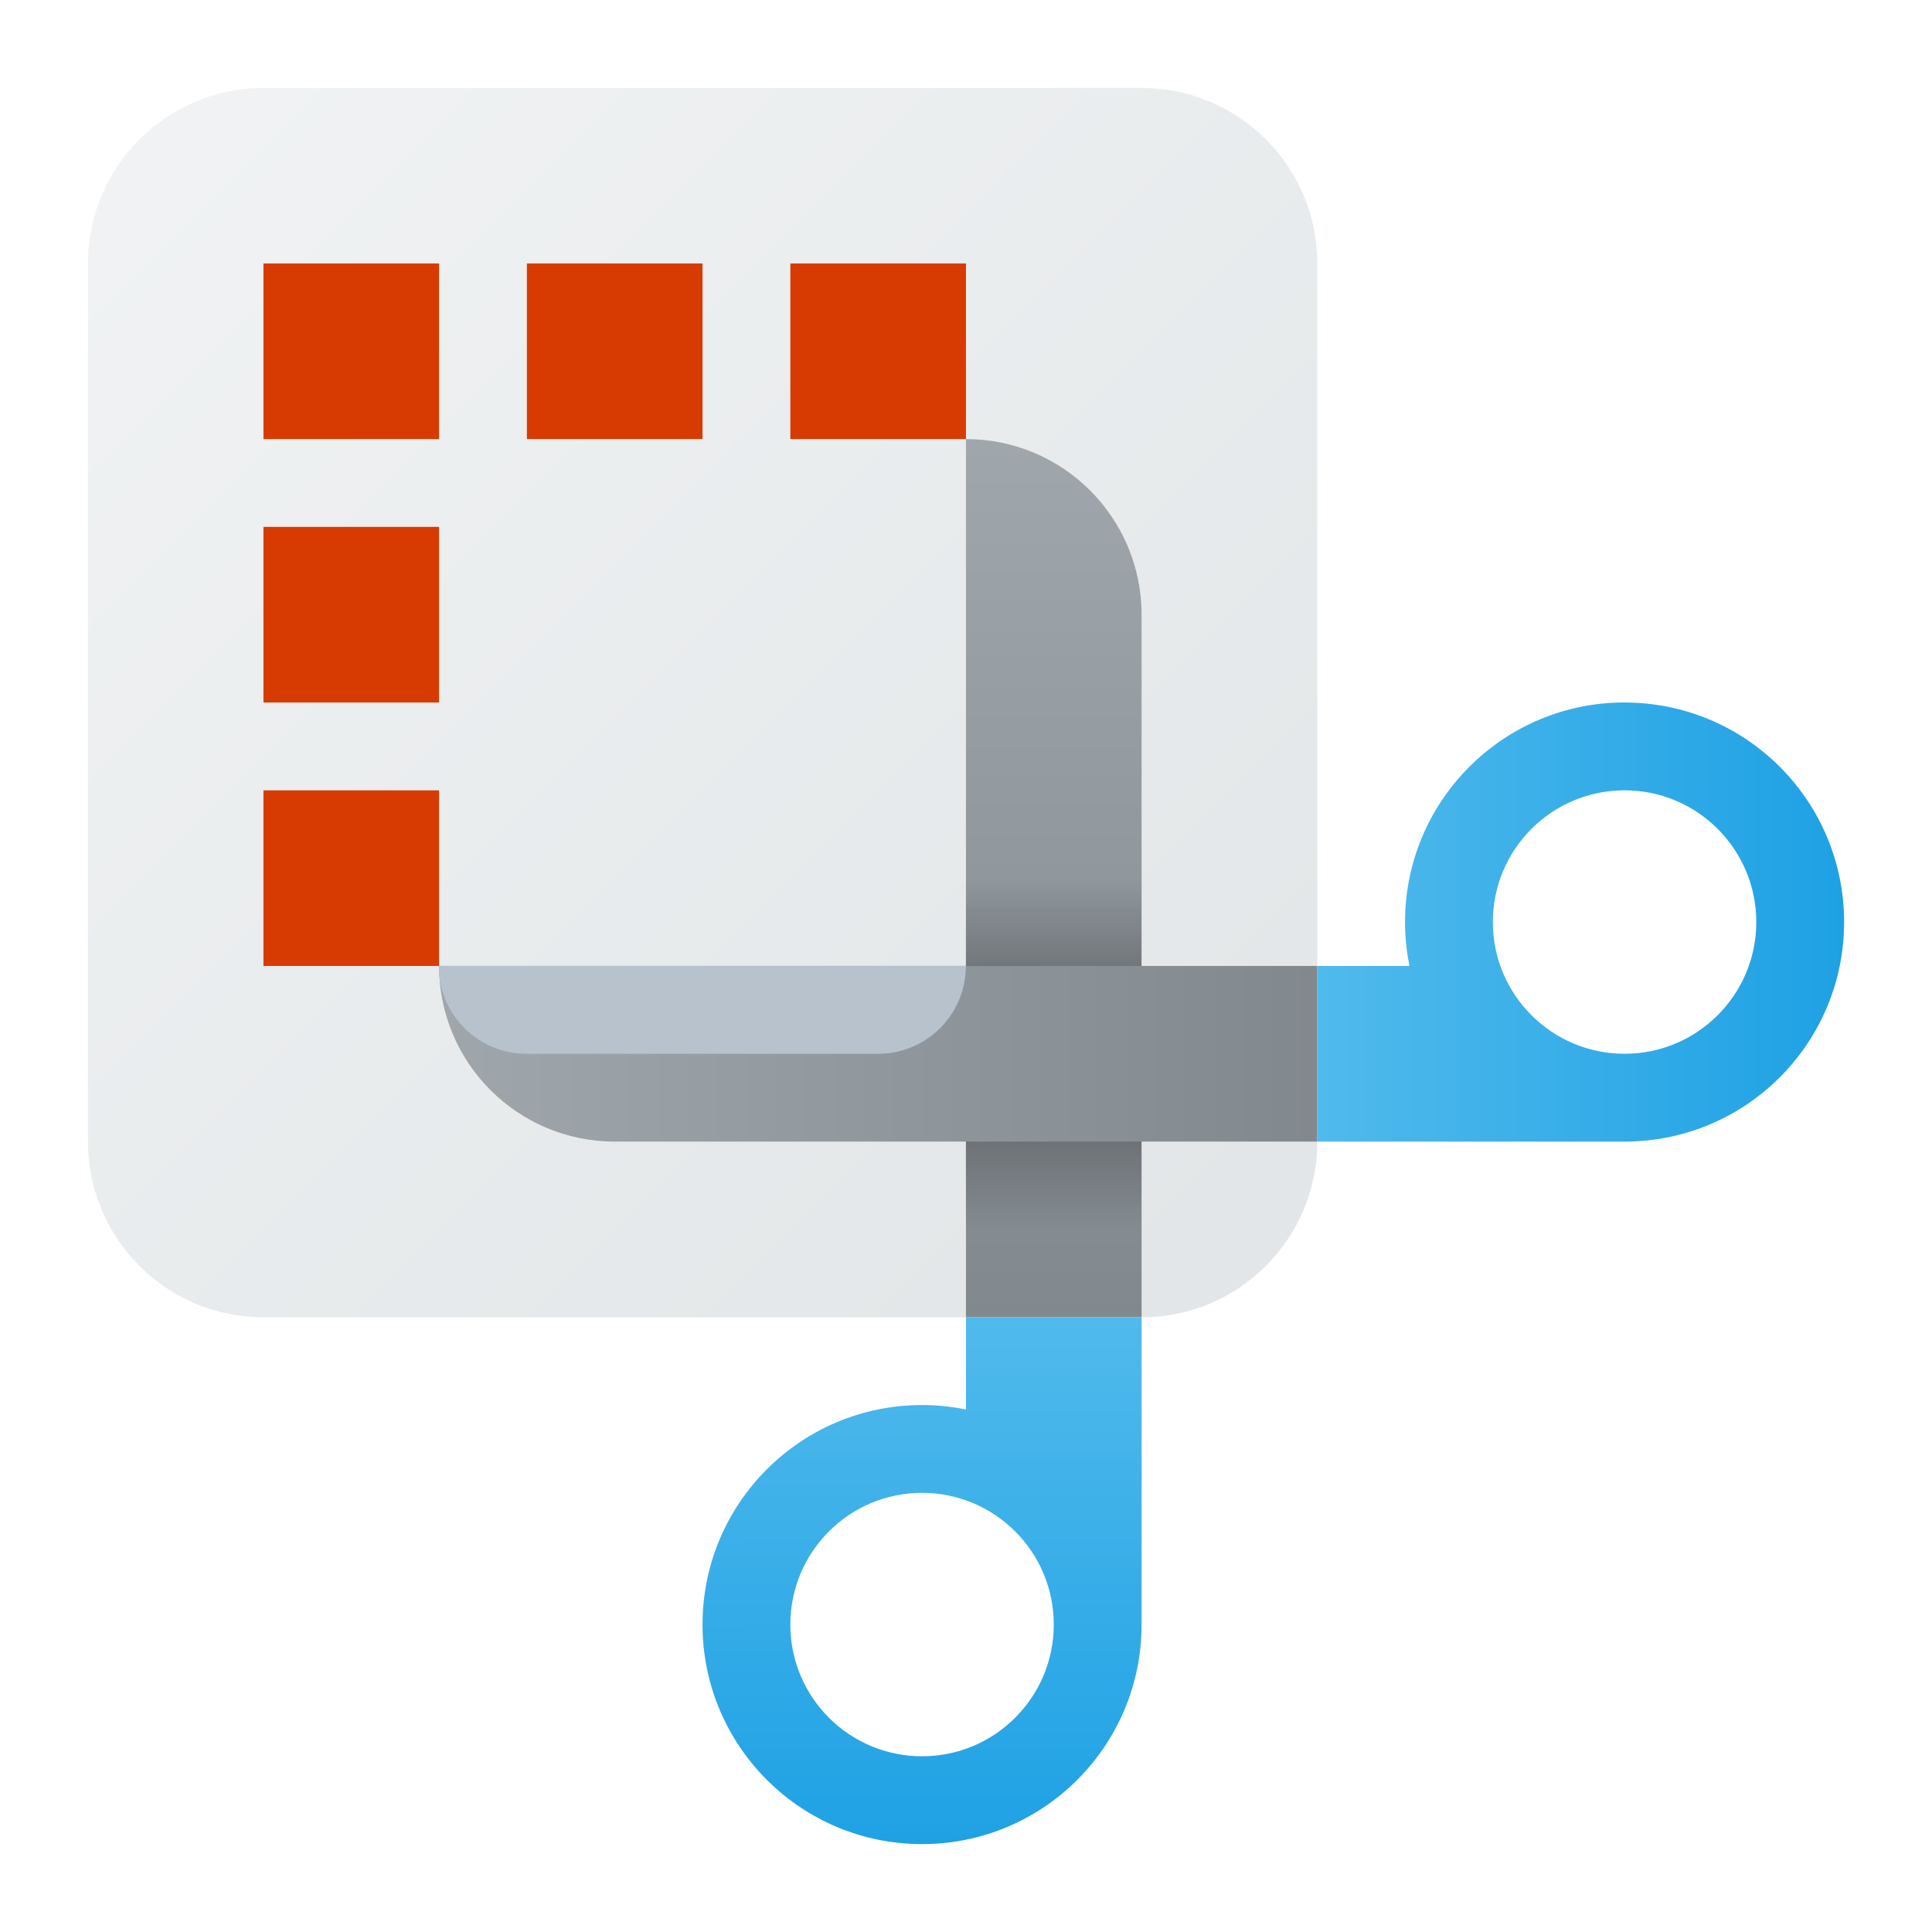
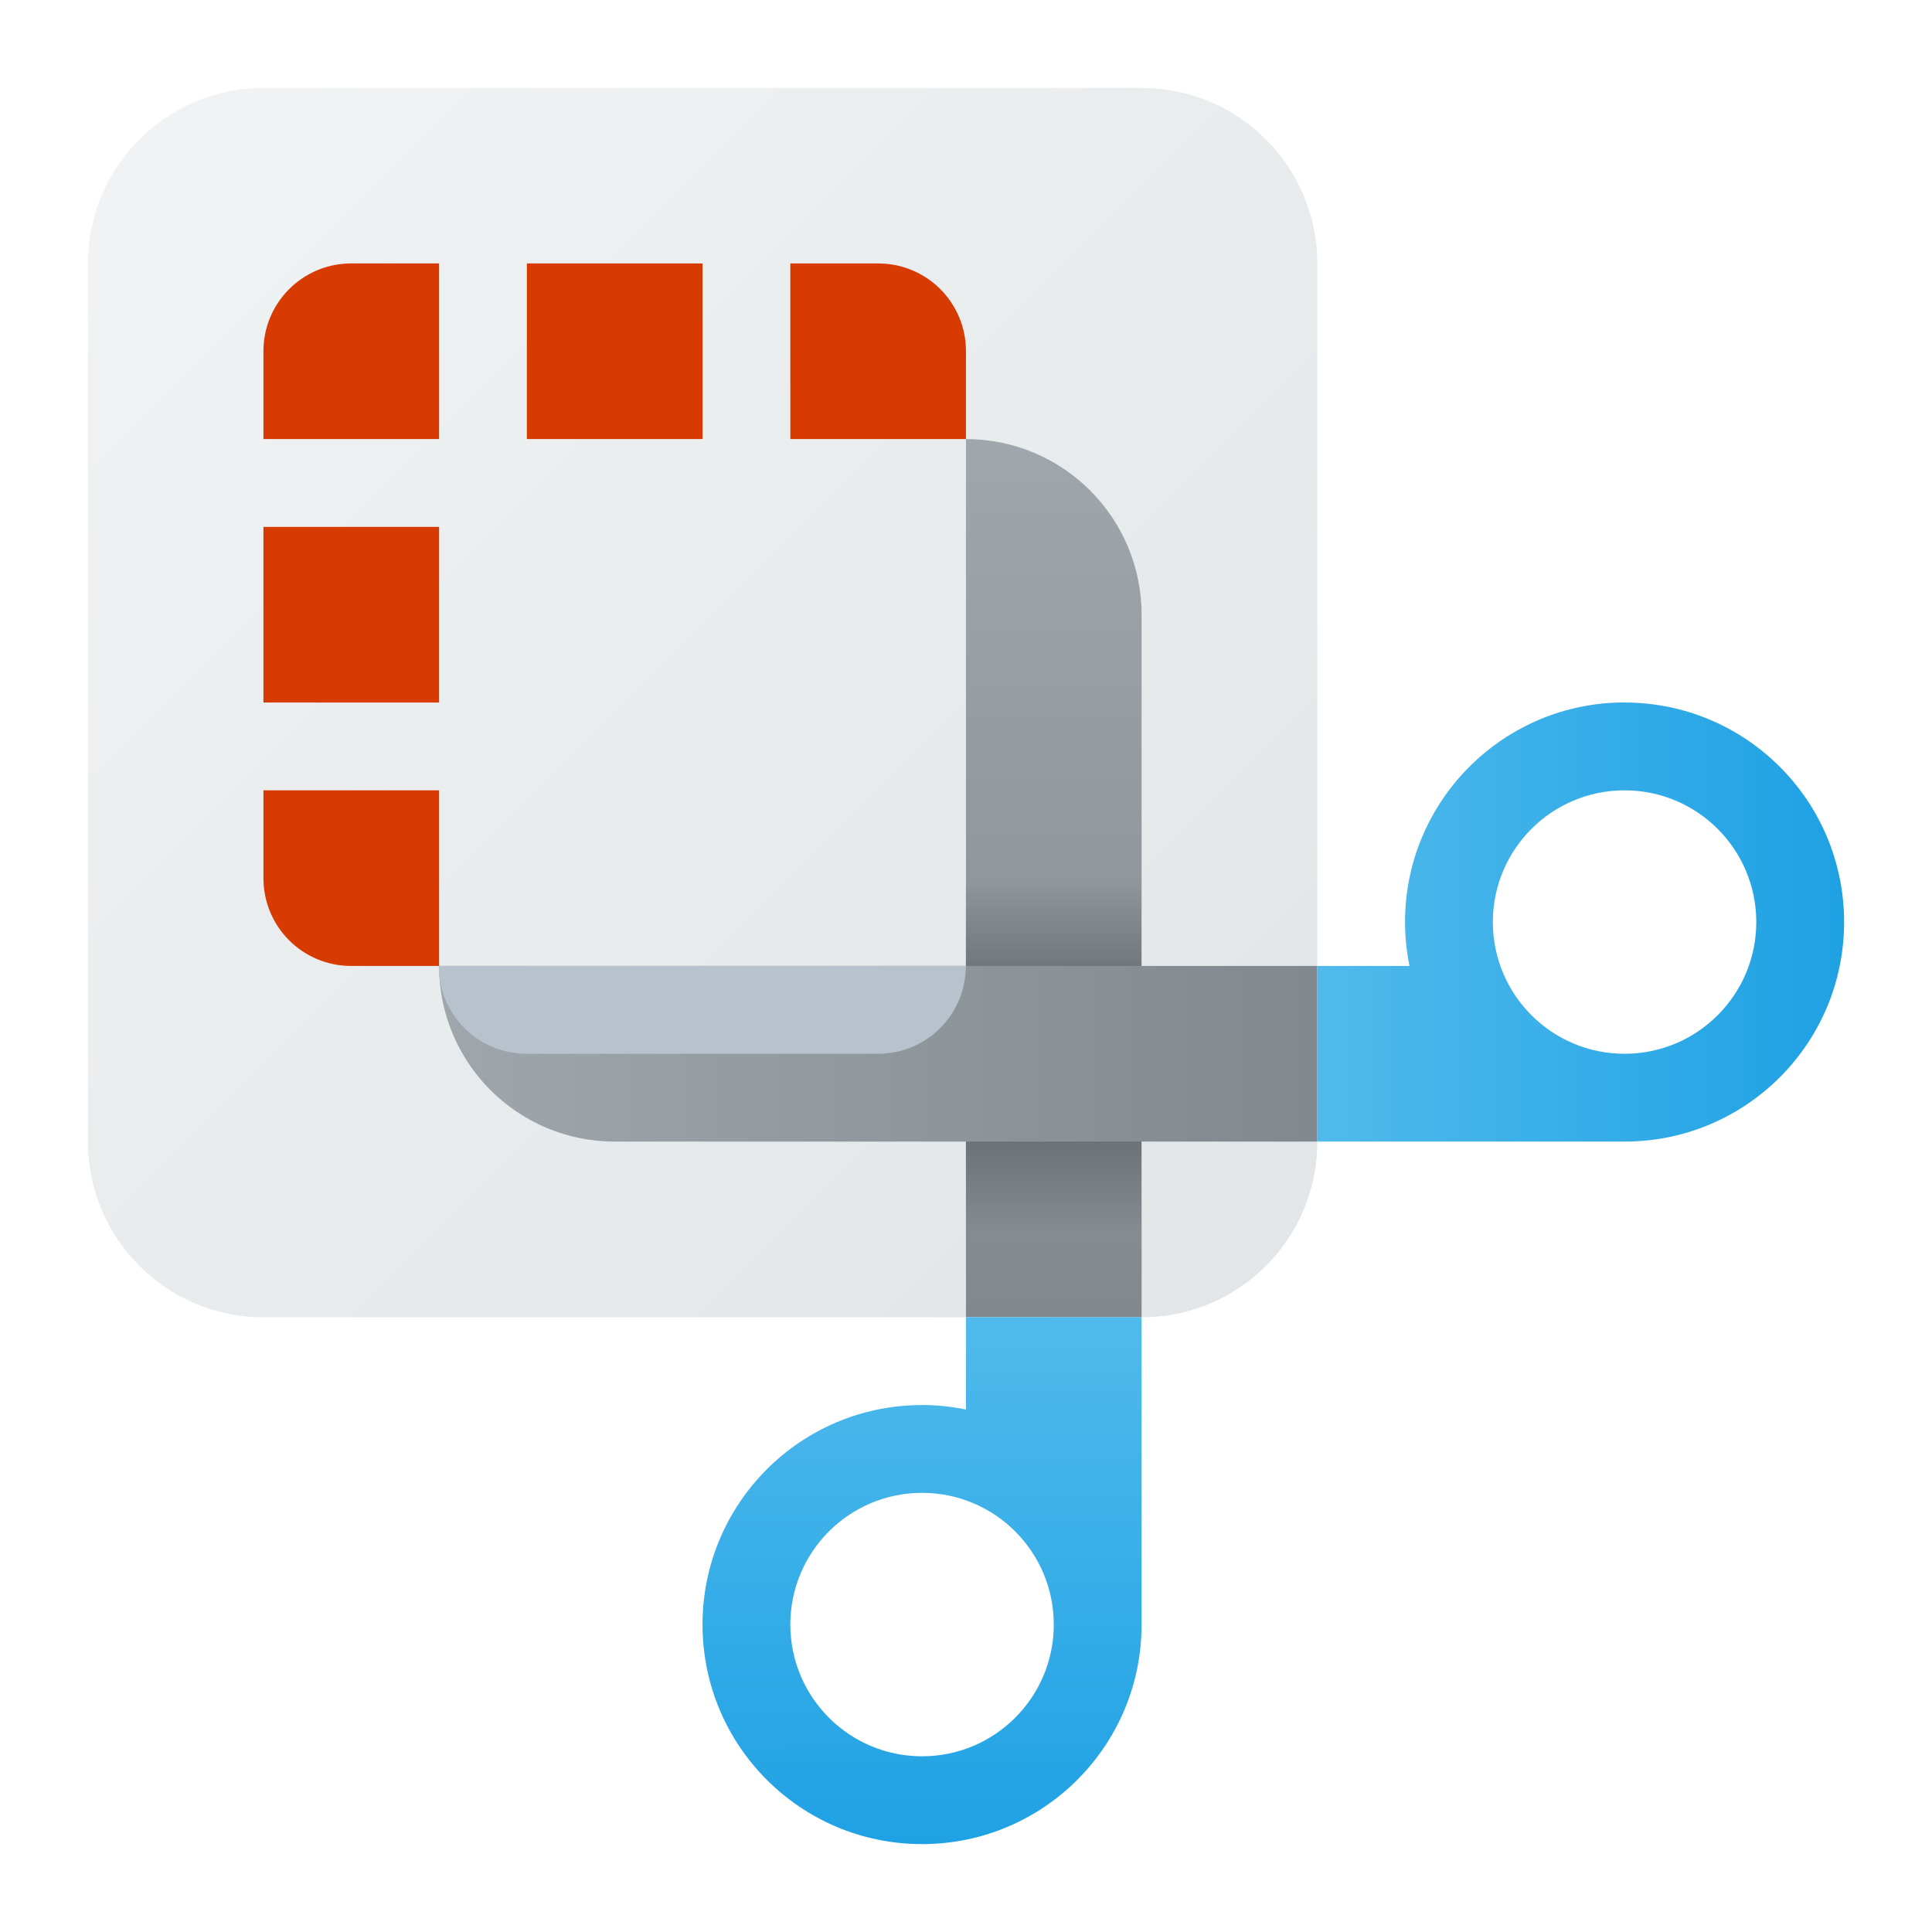
<svg xmlns="http://www.w3.org/2000/svg" xmlns:xlink="http://www.w3.org/1999/xlink" width="22" height="22" viewBox="0 0 5.821 5.821" version="1.1" id="svg1886">
  <defs id="defs1880">
    <linearGradient id="linearGradient1430">
      <stop style="stop-color:#f1f3f4;stop-opacity:1;" offset="0" id="stop1426" />
      <stop style="stop-color:#e1e5e7;stop-opacity:1" offset="1" id="stop1428" />
    </linearGradient>
    <linearGradient xlink:href="#linearGradient1430" id="linearGradient5396" x1="0.265" y1="0.265" x2="3.969" y2="3.969" gradientUnits="userSpaceOnUse" />
    <linearGradient id="linearGradient1587">
      <stop style="stop-color:#a0a7ac;stop-opacity:1;" offset="0" id="stop1583" />
      <stop style="stop-color:#81888e;stop-opacity:1" offset="1" id="stop1585" />
    </linearGradient>
    <linearGradient xlink:href="#linearGradient1587" id="linearGradient6148" x1="5" y1="12" x2="15" y2="12" gradientUnits="userSpaceOnUse" />
    <linearGradient xlink:href="#linearGradient1587" id="linearGradient6150" x1="11" y1="5" x2="11" y2="15" gradientUnits="userSpaceOnUse" />
    <linearGradient xlink:href="#linearGradient1740" id="linearGradient1742" x1="10.583" y1="12.171" x2="10.583" y2="8.996" gradientUnits="userSpaceOnUse" gradientTransform="matrix(0.3333291,0,0,0.3333291,-0.088193,-0.352773)" />
    <linearGradient id="linearGradient1740">
      <stop style="stop-color:#000000;stop-opacity:0" offset="0" id="stop1736" />
      <stop style="stop-color:#000000;stop-opacity:1" offset="0.5" id="stop1744" />
      <stop style="stop-color:#000000;stop-opacity:0;" offset="1" id="stop1738" />
    </linearGradient>
    <linearGradient id="linearGradient1452">
      <stop style="stop-color:#50baec;stop-opacity:1" offset="0" id="stop1448" />
      <stop style="stop-color:#1ea1e4;stop-opacity:1" offset="1" id="stop1450" />
    </linearGradient>
    <linearGradient xlink:href="#linearGradient1452" id="linearGradient7609" x1="15" y1="10.5" x2="21" y2="10.5" gradientUnits="userSpaceOnUse" />
    <linearGradient xlink:href="#linearGradient1452" id="linearGradient7655" x1="13" y1="15" x2="13.013" y2="21.053" gradientUnits="userSpaceOnUse" />
  </defs>
  <rect style="fill:url(#linearGradient5396);stroke-width:0.529;stroke-linejoin:round;fill-opacity:1" id="rect859" width="3.704" height="3.704" x="0.265" y="0.265" ry="0.529" />
  <path id="rect1065" style="fill:url(#linearGradient6150);stroke-width:1.633;stroke-linejoin:round;fill-opacity:1" d="M 11 5 L 11 7 L 11 15 L 13 15 L 13 7 A 2 2 0 0 0 11 5 z " transform="scale(0.26458)" />
  <rect style="opacity:0.4;fill:url(#linearGradient1742);fill-opacity:1;stroke-width:0.088" id="rect1734" width="0.529" height="1.058" x="2.91" y="2.646" />
  <path id="rect1169" style="fill:url(#linearGradient6148);stroke-width:1.512;stroke-linejoin:round;fill-opacity:1.0" d="M 5 11 A 2 2 0 0 0 7 13 L 15 13 L 15 11 L 7 11 L 5 11 z " transform="scale(0.26458)" />
  <path id="rect1599" style="fill:#b8c2cc;fill-opacity:1;stroke-width:0.108" d="m 2.91,2.91 c 0,0.147 -0.118,0.265 -0.265,0.265 H 1.587 c -0.147,0 -0.265,-0.118 -0.265,-0.265 3e-7,10e-8 1.587,0 1.587,0 z" />
-   <path id="rect1816" style="fill:#d83b01;fill-opacity:1;stroke-width:2;stroke-linejoin:round" d="M 3,3 V 5 H 5 V 3 Z M 6,3 V 5 H 8 V 3 Z m 3,0 v 2 h 2 V 3 Z M 3,6 V 8 H 5 V 6 Z m 0,3 v 2 H 5 V 9 Z" transform="scale(0.26458)" />
+   <path id="rect1816" style="fill:#d83b01;fill-opacity:1;stroke-width:2;stroke-linejoin:round" d="M 3.975 3 C 3.433 3.014 3 3.455 3 4 L 3 5 L 5 5 L 5 3 L 4 3 C 3.991 3 3.983 3 3.975 3 z M 6 3 L 6 5 L 8 5 L 8 3 L 6 3 z M 9 3 L 9 5 L 11 5 L 11 4 C 11 3.446 10.554 3 10 3 L 9 3 z M 3 6 L 3 8 L 5 8 L 5 6 L 3 6 z M 3 9 L 3 10 C 3 10.554 3.446 11 4 11 L 5 11 L 5 9 L 3 9 z " transform="scale(0.26458)" />
  <path id="path6714" style="fill:url(#linearGradient7655);fill-opacity:1;stroke-width:1.667;stroke-linejoin:round" d="M 11 15 L 11 16.051 C 10.835 16.017 10.668 16 10.5 16 C 9.119 16 8 17.119 8 18.5 C 8 19.881 9.119 21 10.5 21 C 11.881 21 13 19.881 13 18.5 C 13 18.479 13 18.457 13 18.436 L 13 15 L 11 15 z M 10.5 17 A 1.5 1.5 0 0 1 12 18.5 A 1.5 1.5 0 0 1 10.5 20 A 1.5 1.5 0 0 1 9 18.5 A 1.5 1.5 0 0 1 10.5 17 z " transform="scale(0.26458)" />
  <path id="path7431" style="fill:url(#linearGradient7609);fill-opacity:1.0;stroke-width:1.667;stroke-linejoin:round" d="M 18.436 8 C 17.085 8.034 16 9.141 16 10.5 C 16 10.668 16.017 10.835 16.051 11 L 15 11 L 15 13 L 18.436 13 C 18.457 13 18.479 13 18.5 13 C 19.881 13 21 11.881 21 10.5 C 21 9.119 19.881 8 18.5 8 C 18.478 8 18.457 7.999 18.436 8 z M 18.5 9 A 1.5 1.5 0 0 1 20 10.5 A 1.5 1.5 0 0 1 18.5 12 A 1.5 1.5 0 0 1 17 10.5 A 1.5 1.5 0 0 1 18.5 9 z " transform="scale(0.26458)" />
</svg>
